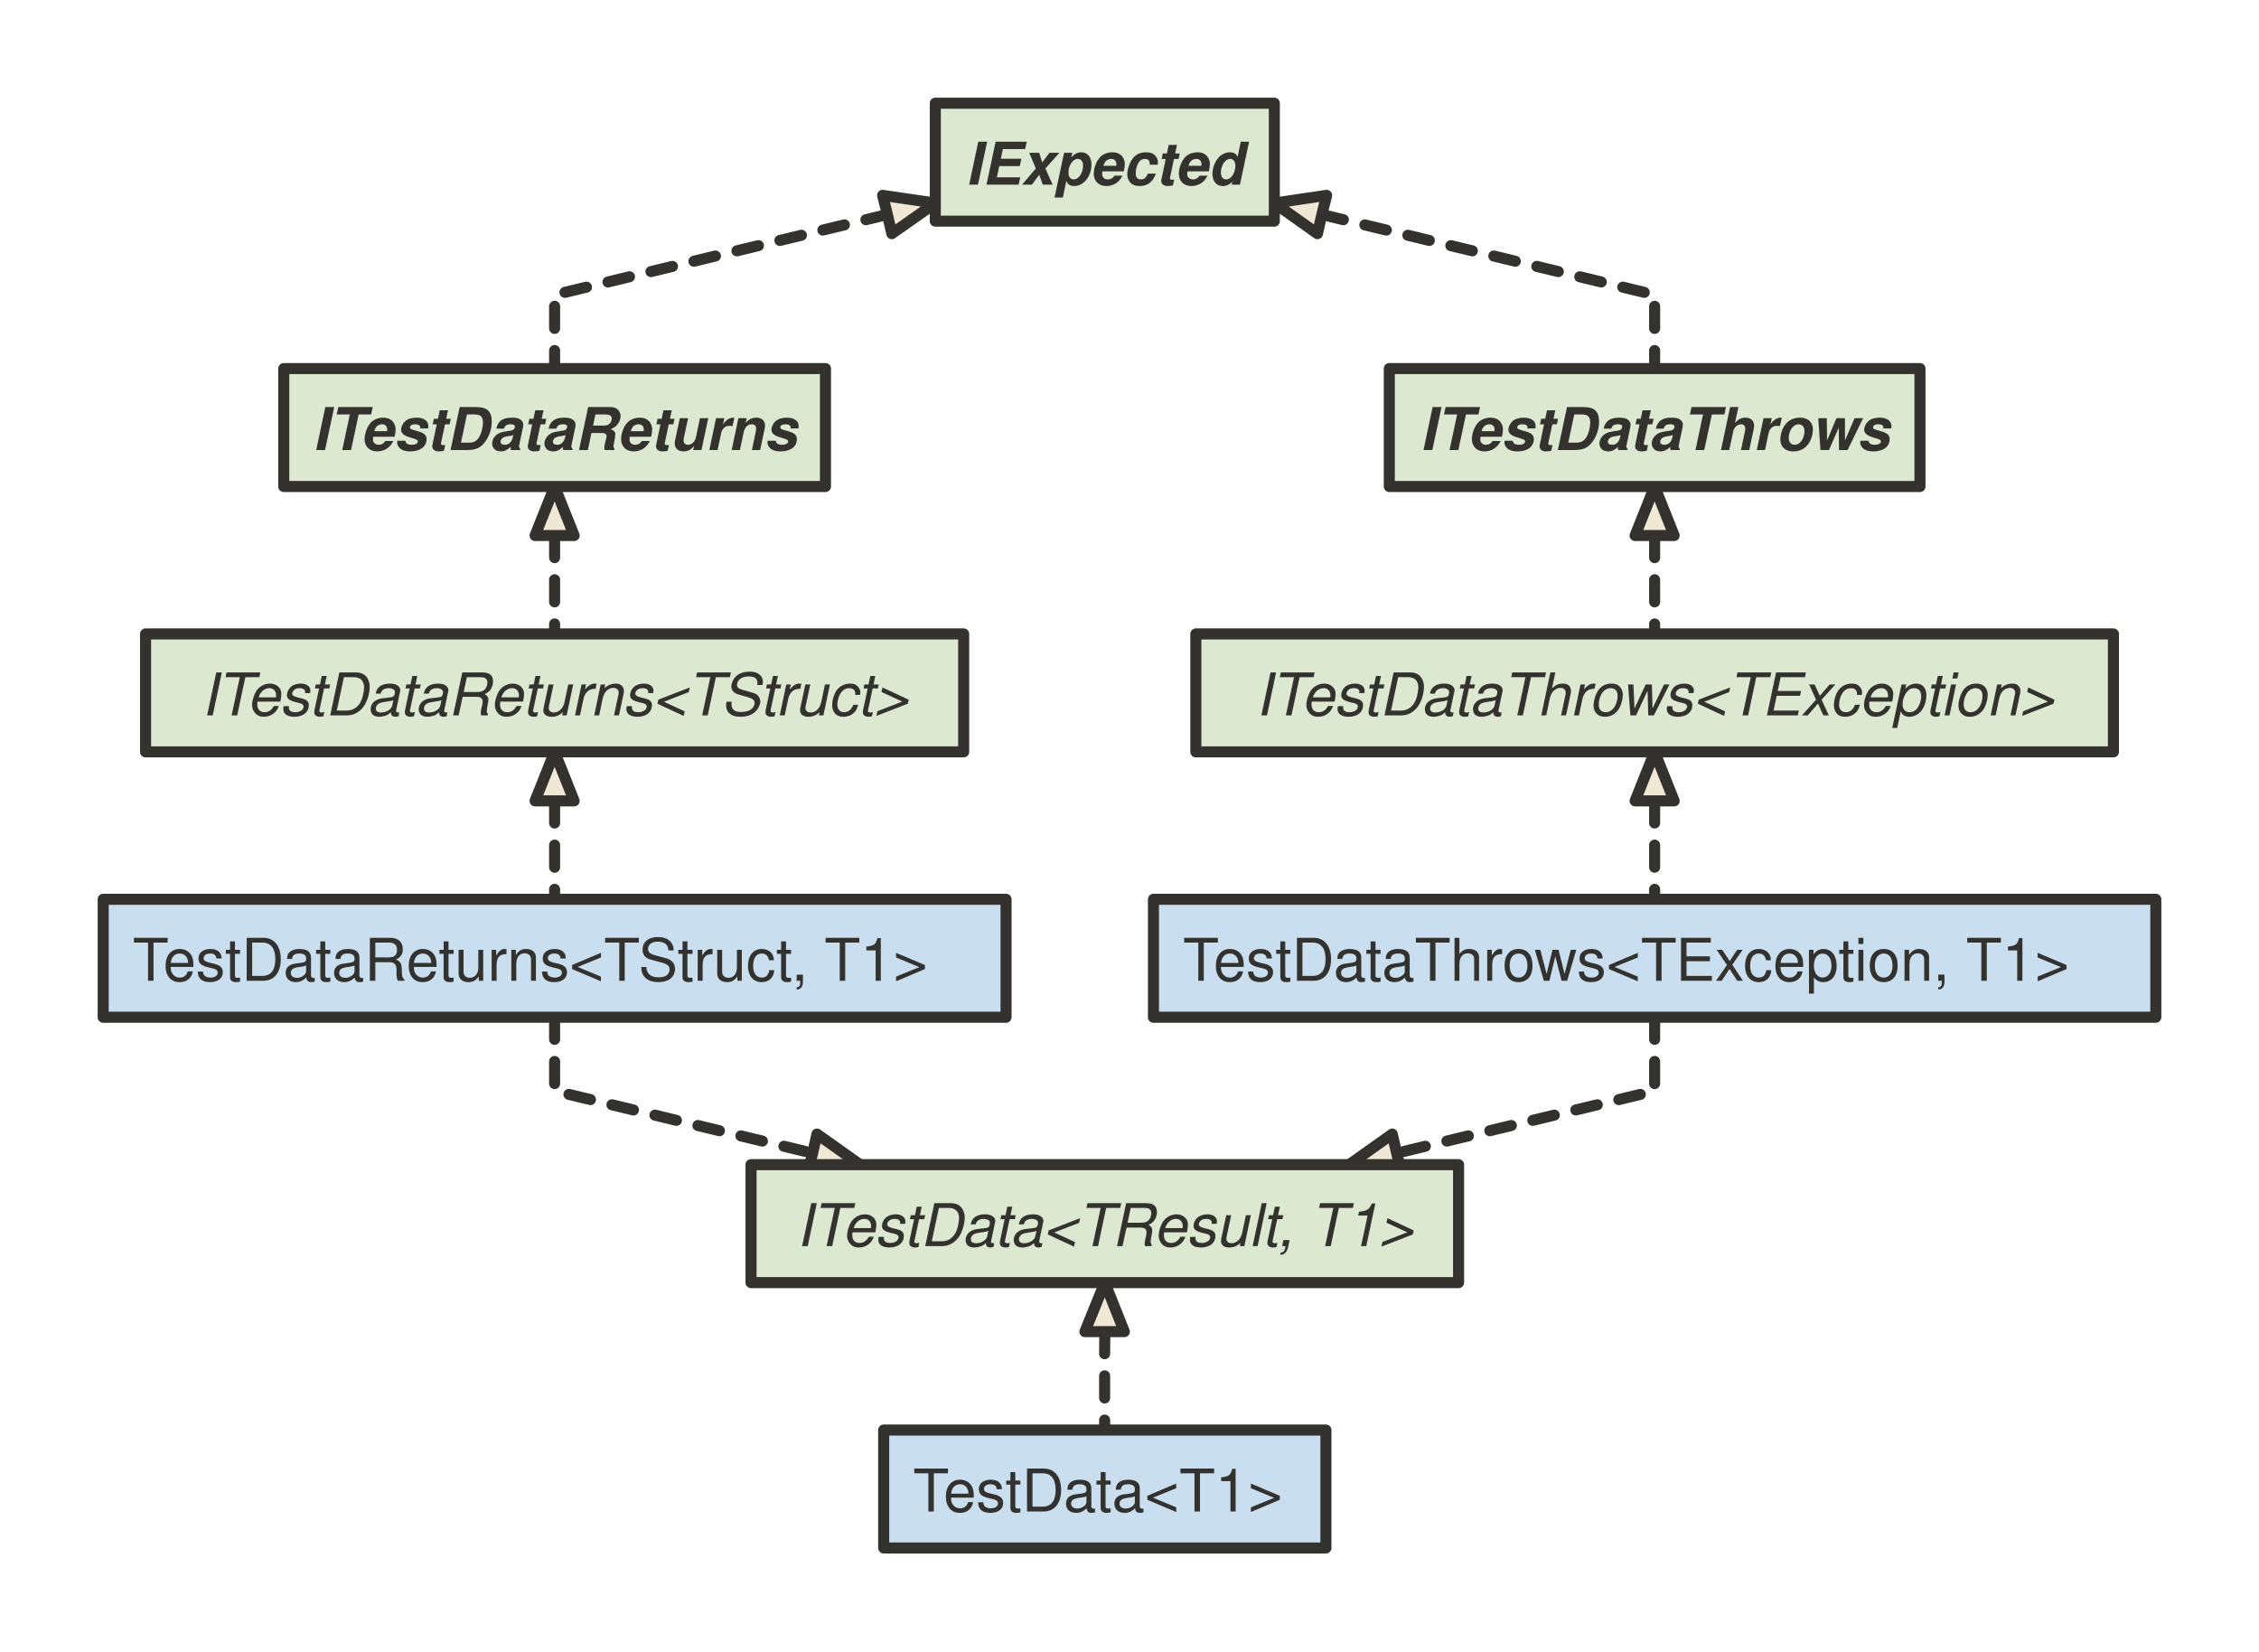
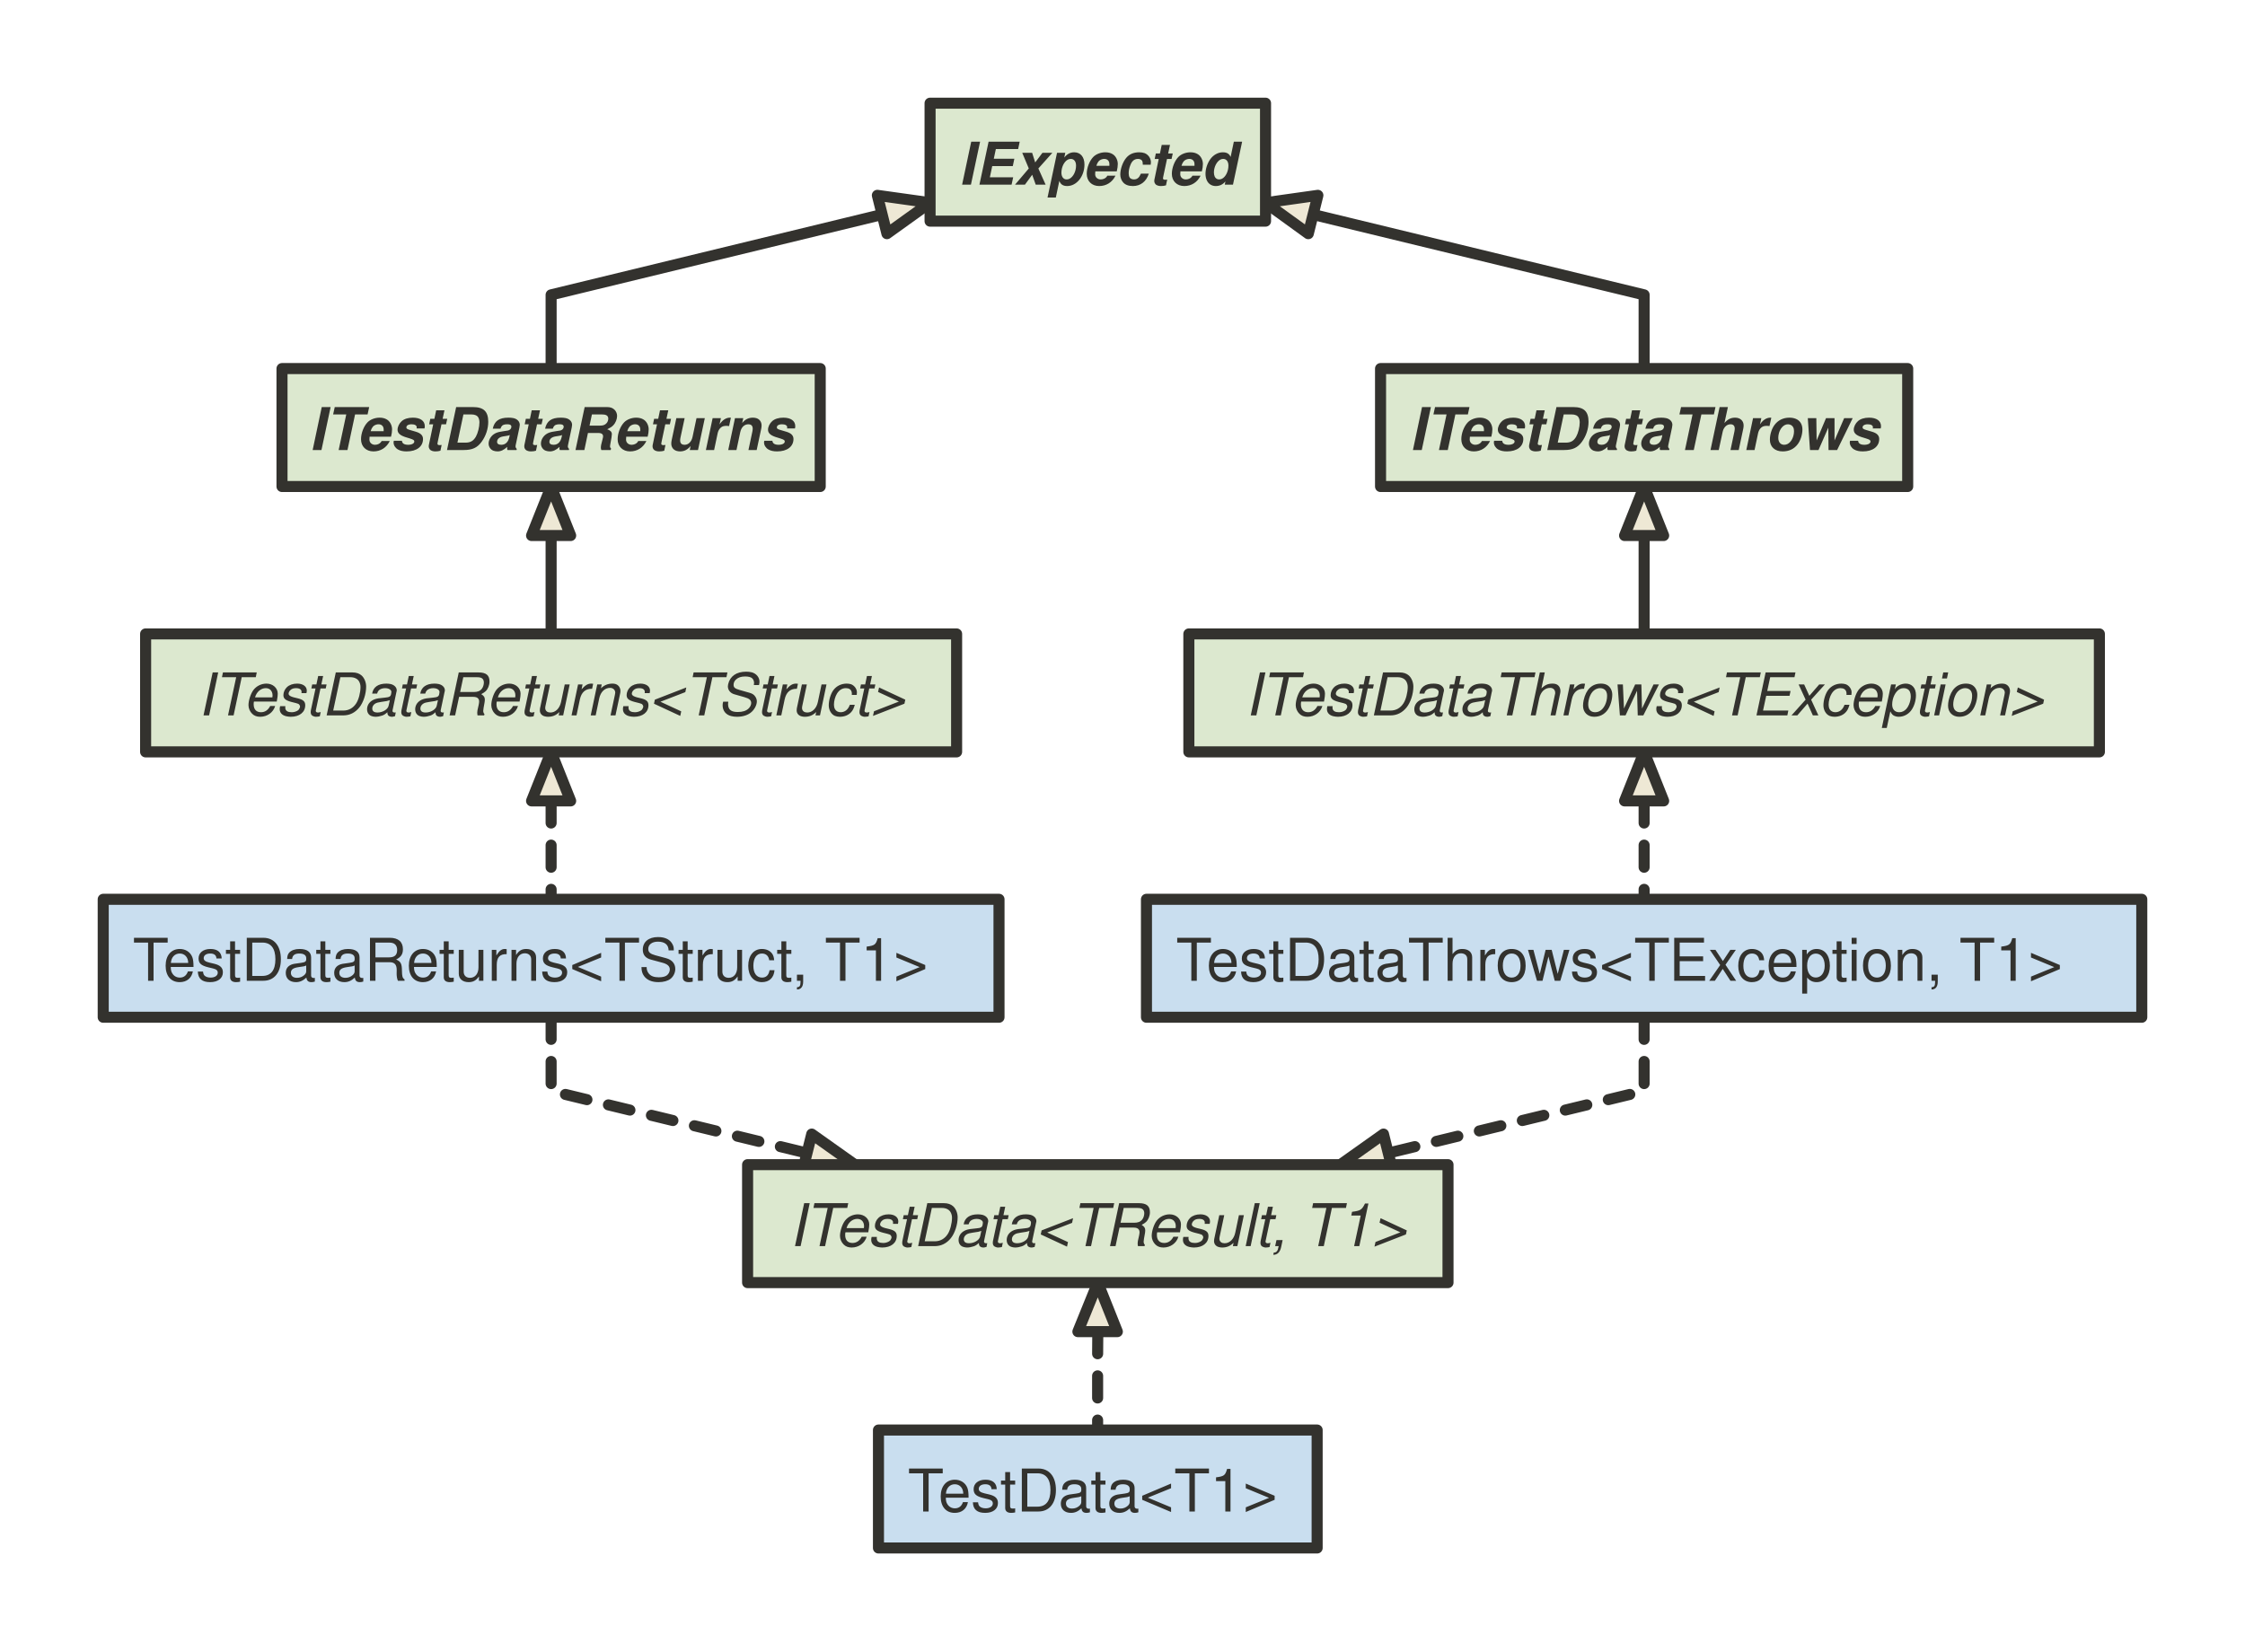
- <svg xmlns="http://www.w3.org/2000/svg" version="1.1" baseProfile="full" width="613.0" height="448.0" viewBox="0 0 613 448">
+ <svg xmlns="http://www.w3.org/2000/svg" version="1.1" baseProfile="full" width="609.0" height="448.0" viewBox="0 0 609 448">
  <g stroke-width="1.0" text-align="left" font="12pt Helvetica, Arial, sans-serif" font-size="12pt" font-family="Helvetica" font-weight="bold" font-style="normal">
    <g font-family="Helvetica" font-size="12pt" font-weight="bold" font-style="normal" stroke-width="3.0" stroke-linejoin="round" stroke-linecap="round" stroke="#33322E">
      <g stroke="transparent" fill="transparent">
-         <rect x="0.0" y="0.0" height="448.0" width="613.0" stroke="none" />
+         <rect x="0.0" y="0.0" height="448.0" width="609.0" stroke="none" />
      </g>
      <g transform="translate(8, 8)" fill="#33322E">
        <g transform="translate(20, 20)" fill="#eee8d5" font-family="Helvetica" font-size="12pt" font-weight="normal" font-style="normal">
+           <path d="M211.3 30.2 L121.5 52 L121.5 72 L121.5 72.0 " fill="none" />
+           <path d="M212.6 35.4 L211.3 30.2 L210.0 25.0 L224.3 27.0 Z" />
+           <path d="M121.5 117.3 L121.5 124 L121.5 144 L121.5 144.0 " fill="none" />
+           <path d="M126.8 117.3 L121.5 117.3 L116.2 117.3 L121.5 104.0 Z" />
          <g stroke-dasharray="6 6">
-             <path d="M212.8 30.2 L122.5 52 L122.5 72 L122.5 72.0 " fill="none" />
+             <path d="M121.5 189.3 L121.5 196 L121.5 216 L121.5 216.0 " fill="none" />
          </g>
-           <path d="M214.0 35.4 L212.8 30.2 L211.5 25.0 L225.8 27.1 Z" />
+           <path d="M126.8 189.3 L121.5 189.3 L116.2 189.3 L121.5 176.0 Z" />
+           <path d="M328.2 30.2 L418 52 L418 72 L418.0 72.0 " fill="none" />
+           <path d="M329.5 25.0 L328.2 30.2 L326.9 35.4 L315.3 27.0 Z" />
+           <path d="M418.0 117.3 L418 124 L418 144 L418.0 144.0 " fill="none" />
+           <path d="M423.3 117.3 L418.0 117.3 L412.7 117.3 L418.0 104.0 Z" />
          <g stroke-dasharray="6 6">
-             <path d="M122.5 117.3 L122.5 124 L122.5 144 L122.5 144.0 " fill="none" />
+             <path d="M418.0 189.3 L418 196 L418 216 L418.0 216.0 " fill="none" />
          </g>
-           <path d="M127.8 117.3 L122.5 117.3 L117.2 117.3 L122.5 104.0 Z" />
+           <path d="M423.3 189.3 L418.0 189.3 L412.7 189.3 L418.0 176.0 Z" />
          <g stroke-dasharray="6 6">
-             <path d="M122.5 189.3 L122.5 196 L122.5 216 L122.5 216.0 " fill="none" />
+             <path d="M121.5 248.0 L121.5 268 L190.904 284.854 L190.9 284.9 " fill="none" />
          </g>
-           <path d="M127.8 189.3 L122.5 189.3 L117.2 189.3 L122.5 176.0 Z" />
+           <path d="M189.6 290.0 L190.9 284.9 L192.2 279.7 L203.9 288.0 Z" />
          <g stroke-dasharray="6 6">
-             <path d="M330.7 30.2 L421 52 L421 72 L421.0 72.0 " fill="none" />
+             <path d="M418.0 248.0 L418 268 L348.596 284.854 L348.6 284.9 " fill="none" />
          </g>
-           <path d="M332.0 25.0 L330.7 30.2 L329.5 35.4 L317.8 27.1 Z" />
+           <path d="M347.3 279.7 L348.6 284.9 L349.9 290.0 L335.6 288.0 Z" />
          <g stroke-dasharray="6 6">
-             <path d="M421.0 117.3 L421 124 L421 144 L421.0 144.0 " fill="none" />
+             <path d="M269.8 333.3 L269.75 340 L269.75 360 L269.8 360.0 " fill="none" />
          </g>
-           <path d="M426.3 117.3 L421.0 117.3 L415.7 117.3 L421.0 104.0 Z" />
-           <g stroke-dasharray="6 6">
-             <path d="M421.0 189.3 L421 196 L421 216 L421.0 216.0 " fill="none" />
-           </g>
-           <path d="M426.3 189.3 L421.0 189.3 L415.7 189.3 L421.0 176.0 Z" />
-           <g stroke-dasharray="6 6">
-             <path d="M122.5 248.0 L122.5 268 L192.455 284.874 L192.5 284.9 " fill="none" />
-           </g>
-           <path d="M191.2 290.1 L192.5 284.9 L193.7 279.7 L205.4 288.0 Z" />
-           <g stroke-dasharray="6 6">
-             <path d="M421.0 248.0 L421 268 L351.045 284.874 L351.0 284.9 " fill="none" />
-           </g>
-           <path d="M349.8 279.7 L351.0 284.9 L352.3 290.1 L338.1 288.0 Z" />
-           <g stroke-dasharray="6 6">
-             <path d="M271.8 333.3 L271.75 340 L271.75 360 L271.8 360.0 " fill="none" />
-           </g>
-           <path d="M277.1 333.3 L271.8 333.3 L266.4 333.3 L271.8 320.0 Z" />
+           <path d="M275.1 333.3 L269.8 333.3 L264.4 333.3 L269.8 320.0 Z" />
          <g data-name="IExpected">
            <g fill="#DCE8CF" stroke="#33322E" data-name="IExpected">
-               <rect x="225.8" y="0.0" height="32.0" width="92.0" data-name="IExpected" />
+               <rect x="224.3" y="0.0" height="32.0" width="91.0" data-name="IExpected" />
            </g>
-             <g transform="translate(225.75, 0)" font-family="Helvetica" font-size="12pt" font-weight="bold" font-style="italic" data-name="IExpected" data-compartment="0">
+             <g transform="translate(224.25, 0)" font-family="Helvetica" font-size="12pt" font-weight="bold" font-style="italic" data-name="IExpected" data-compartment="0">
              <g transform="translate(8, 8)" fill="#33322E" text-align="center" data-name="IExpected" data-compartment="0">
-                 <text x="38.0" y="14.1" stroke="none" text-anchor="middle" data-name="IExpected" data-compartment="0">IExpected</text>
+                 <text x="37.5" y="14.1" stroke="none" text-anchor="middle" data-name="IExpected" data-compartment="0">IExpected</text>
              </g>
            </g>
          </g>
          <g data-name="ITestDataReturns">
            <g fill="#DCE8CF" stroke="#33322E" data-name="ITestDataReturns">
-               <rect x="49.0" y="72.0" height="32.0" width="147.0" data-name="ITestDataReturns" />
+               <rect x="48.5" y="72.0" height="32.0" width="146.0" data-name="ITestDataReturns" />
            </g>
-             <g transform="translate(49, 72)" font-family="Helvetica" font-size="12pt" font-weight="bold" font-style="italic" data-name="ITestDataReturns" data-compartment="0">
+             <g transform="translate(48.5, 72)" font-family="Helvetica" font-size="12pt" font-weight="bold" font-style="italic" data-name="ITestDataReturns" data-compartment="0">
              <g transform="translate(8, 8)" fill="#33322E" text-align="center" data-name="ITestDataReturns" data-compartment="0">
-                 <text x="65.5" y="14.1" stroke="none" text-anchor="middle" data-name="ITestDataReturns" data-compartment="0">ITestDataReturns</text>
+                 <text x="65.0" y="14.1" stroke="none" text-anchor="middle" data-name="ITestDataReturns" data-compartment="0">ITestDataReturns</text>
              </g>
            </g>
          </g>
          <g data-name="ITestDataReturns&lt;TStruct&gt;">
            <g fill="#DCE8CF" stroke="#33322E" data-name="ITestDataReturns&lt;TStruct&gt;">
-               <rect x="11.5" y="144.0" height="32.0" width="222.0" data-name="ITestDataReturns&lt;TStruct&gt;" />
+               <rect x="11.5" y="144.0" height="32.0" width="220.0" data-name="ITestDataReturns&lt;TStruct&gt;" />
            </g>
            <g transform="translate(11.5, 144)" font-family="Helvetica" font-size="12pt" font-weight="normal" font-style="italic" data-name="ITestDataReturns&lt;TStruct&gt;" data-compartment="0">
              <g transform="translate(8, 8)" fill="#33322E" text-align="center" data-name="ITestDataReturns&lt;TStruct&gt;" data-compartment="0">
-                 <text x="103.0" y="14.1" stroke="none" text-anchor="middle" data-name="ITestDataReturns&lt;TStruct&gt;" data-compartment="0">ITestDataReturns&lt;TStruct&gt;</text>
+                 <text x="102.0" y="14.1" stroke="none" text-anchor="middle" data-name="ITestDataReturns&lt;TStruct&gt;" data-compartment="0">ITestDataReturns&lt;TStruct&gt;</text>
              </g>
            </g>
          </g>
          <g data-name="TestDataReturns&lt;TStruct, T1&gt;">
            <g fill="#C9DEEF" stroke="#33322E" data-name="TestDataReturns&lt;TStruct, T1&gt;">
-               <rect x="0.0" y="216.0" height="32.0" width="245.0" data-name="TestDataReturns&lt;TStruct, T1&gt;" />
+               <rect x="0.0" y="216.0" height="32.0" width="243.0" data-name="TestDataReturns&lt;TStruct, T1&gt;" />
            </g>
            <g transform="translate(0, 216)" font-family="Helvetica" font-size="12pt" font-weight="normal" font-style="normal" data-name="TestDataReturns&lt;TStruct, T1&gt;" data-compartment="0">
              <g transform="translate(8, 8)" fill="#33322E" text-align="left" data-name="TestDataReturns&lt;TStruct, T1&gt;" data-compartment="0">
                <text x="0.0" y="14.1" stroke="none" data-name="TestDataReturns&lt;TStruct, T1&gt;" data-compartment="0">TestDataReturns&lt;TStruct, T1&gt;</text>
              </g>
            </g>
          </g>
          <g data-name="ITestDataThrows">
            <g fill="#DCE8CF" stroke="#33322E" data-name="ITestDataThrows">
-               <rect x="349.0" y="72.0" height="32.0" width="144.0" data-name="ITestDataThrows" />
+               <rect x="346.5" y="72.0" height="32.0" width="143.0" data-name="ITestDataThrows" />
            </g>
-             <g transform="translate(349, 72)" font-family="Helvetica" font-size="12pt" font-weight="bold" font-style="italic" data-name="ITestDataThrows" data-compartment="0">
+             <g transform="translate(346.5, 72)" font-family="Helvetica" font-size="12pt" font-weight="bold" font-style="italic" data-name="ITestDataThrows" data-compartment="0">
              <g transform="translate(8, 8)" fill="#33322E" text-align="center" data-name="ITestDataThrows" data-compartment="0">
-                 <text x="64.0" y="14.1" stroke="none" text-anchor="middle" data-name="ITestDataThrows" data-compartment="0">ITestDataThrows</text>
+                 <text x="63.5" y="14.1" stroke="none" text-anchor="middle" data-name="ITestDataThrows" data-compartment="0">ITestDataThrows</text>
              </g>
            </g>
          </g>
          <g data-name="ITestDataThrows&lt;TException&gt;">
            <g fill="#DCE8CF" stroke="#33322E" data-name="ITestDataThrows&lt;TException&gt;">
-               <rect x="296.5" y="144.0" height="32.0" width="249.0" data-name="ITestDataThrows&lt;TException&gt;" />
+               <rect x="294.5" y="144.0" height="32.0" width="247.0" data-name="ITestDataThrows&lt;TException&gt;" />
            </g>
-             <g transform="translate(296.5, 144)" font-family="Helvetica" font-size="12pt" font-weight="normal" font-style="italic" data-name="ITestDataThrows&lt;TException&gt;" data-compartment="0">
+             <g transform="translate(294.5, 144)" font-family="Helvetica" font-size="12pt" font-weight="normal" font-style="italic" data-name="ITestDataThrows&lt;TException&gt;" data-compartment="0">
              <g transform="translate(8, 8)" fill="#33322E" text-align="center" data-name="ITestDataThrows&lt;TException&gt;" data-compartment="0">
-                 <text x="116.5" y="14.1" stroke="none" text-anchor="middle" data-name="ITestDataThrows&lt;TException&gt;" data-compartment="0">ITestDataThrows&lt;TException&gt;</text>
+                 <text x="115.5" y="14.1" stroke="none" text-anchor="middle" data-name="ITestDataThrows&lt;TException&gt;" data-compartment="0">ITestDataThrows&lt;TException&gt;</text>
              </g>
            </g>
          </g>
          <g data-name="TestDataThrows&lt;TException, T1&gt;">
            <g fill="#C9DEEF" stroke="#33322E" data-name="TestDataThrows&lt;TException, T1&gt;">
-               <rect x="285.0" y="216.0" height="32.0" width="272.0" data-name="TestDataThrows&lt;TException, T1&gt;" />
+               <rect x="283.0" y="216.0" height="32.0" width="270.0" data-name="TestDataThrows&lt;TException, T1&gt;" />
            </g>
-             <g transform="translate(285, 216)" font-family="Helvetica" font-size="12pt" font-weight="normal" font-style="normal" data-name="TestDataThrows&lt;TException, T1&gt;" data-compartment="0">
+             <g transform="translate(283, 216)" font-family="Helvetica" font-size="12pt" font-weight="normal" font-style="normal" data-name="TestDataThrows&lt;TException, T1&gt;" data-compartment="0">
              <g transform="translate(8, 8)" fill="#33322E" text-align="left" data-name="TestDataThrows&lt;TException, T1&gt;" data-compartment="0">
                <text x="0.0" y="14.1" stroke="none" data-name="TestDataThrows&lt;TException, T1&gt;" data-compartment="0">TestDataThrows&lt;TException, T1&gt;</text>
              </g>
            </g>
          </g>
          <g data-name="ITestData&lt;TResult, T1&gt;">
            <g fill="#DCE8CF" stroke="#33322E" data-name="ITestData&lt;TResult, T1&gt;">
-               <rect x="175.8" y="288.0" height="32.0" width="192.0" data-name="ITestData&lt;TResult, T1&gt;" />
+               <rect x="174.8" y="288.0" height="32.0" width="190.0" data-name="ITestData&lt;TResult, T1&gt;" />
            </g>
-             <g transform="translate(175.75, 288)" font-family="Helvetica" font-size="12pt" font-weight="normal" font-style="italic" data-name="ITestData&lt;TResult, T1&gt;" data-compartment="0">
+             <g transform="translate(174.75, 288)" font-family="Helvetica" font-size="12pt" font-weight="normal" font-style="italic" data-name="ITestData&lt;TResult, T1&gt;" data-compartment="0">
              <g transform="translate(8, 8)" fill="#33322E" text-align="center" data-name="ITestData&lt;TResult, T1&gt;" data-compartment="0">
-                 <text x="88.0" y="14.1" stroke="none" text-anchor="middle" data-name="ITestData&lt;TResult, T1&gt;" data-compartment="0">ITestData&lt;TResult, T1&gt;</text>
+                 <text x="87.0" y="14.1" stroke="none" text-anchor="middle" data-name="ITestData&lt;TResult, T1&gt;" data-compartment="0">ITestData&lt;TResult, T1&gt;</text>
              </g>
            </g>
          </g>
          <g data-name="TestData&lt;T1&gt;">
            <g fill="#C9DEEF" stroke="#33322E" data-name="TestData&lt;T1&gt;">
-               <rect x="211.8" y="360.0" height="32.0" width="120.0" data-name="TestData&lt;T1&gt;" />
+               <rect x="210.3" y="360.0" height="32.0" width="119.0" data-name="TestData&lt;T1&gt;" />
            </g>
-             <g transform="translate(211.75, 360)" font-family="Helvetica" font-size="12pt" font-weight="normal" font-style="normal" data-name="TestData&lt;T1&gt;" data-compartment="0">
+             <g transform="translate(210.25, 360)" font-family="Helvetica" font-size="12pt" font-weight="normal" font-style="normal" data-name="TestData&lt;T1&gt;" data-compartment="0">
              <g transform="translate(8, 8)" fill="#33322E" text-align="left" data-name="TestData&lt;T1&gt;" data-compartment="0">
                <text x="0.0" y="14.1" stroke="none" data-name="TestData&lt;T1&gt;" data-compartment="0">TestData&lt;T1&gt;</text>
              </g>
            </g>
          </g>
        </g>
      </g>
    </g>
  </g>
</svg>
